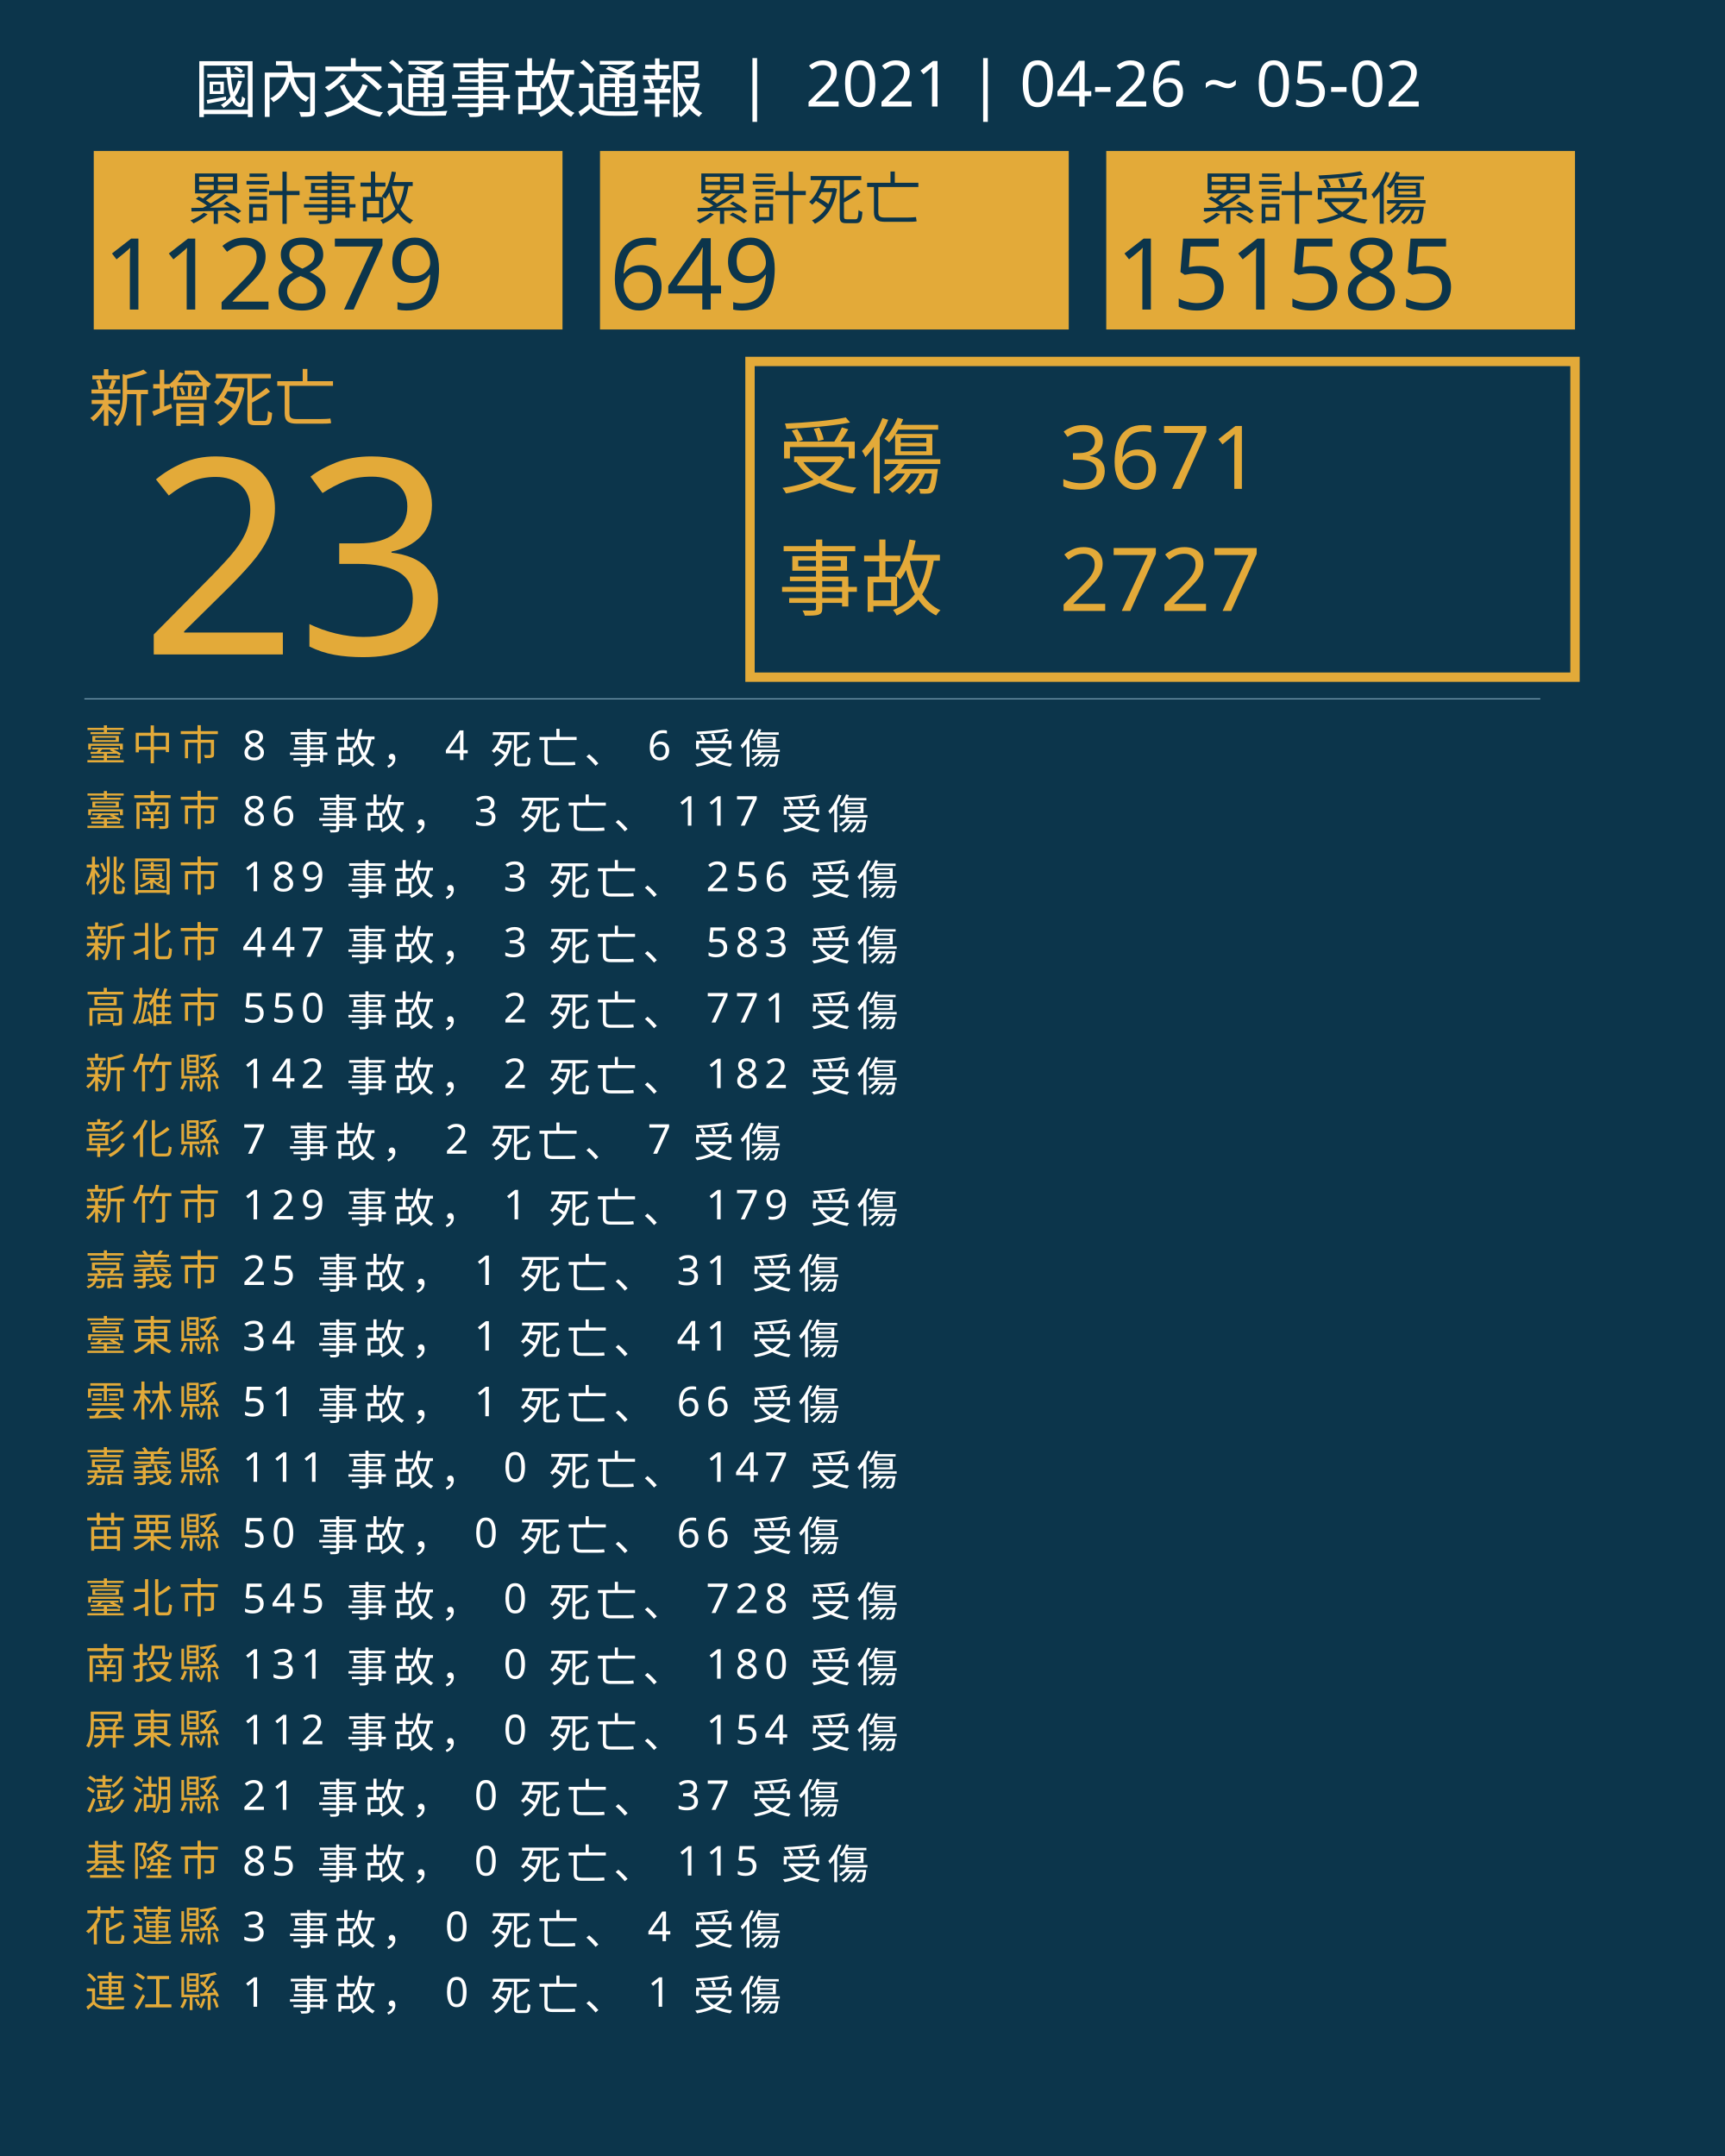
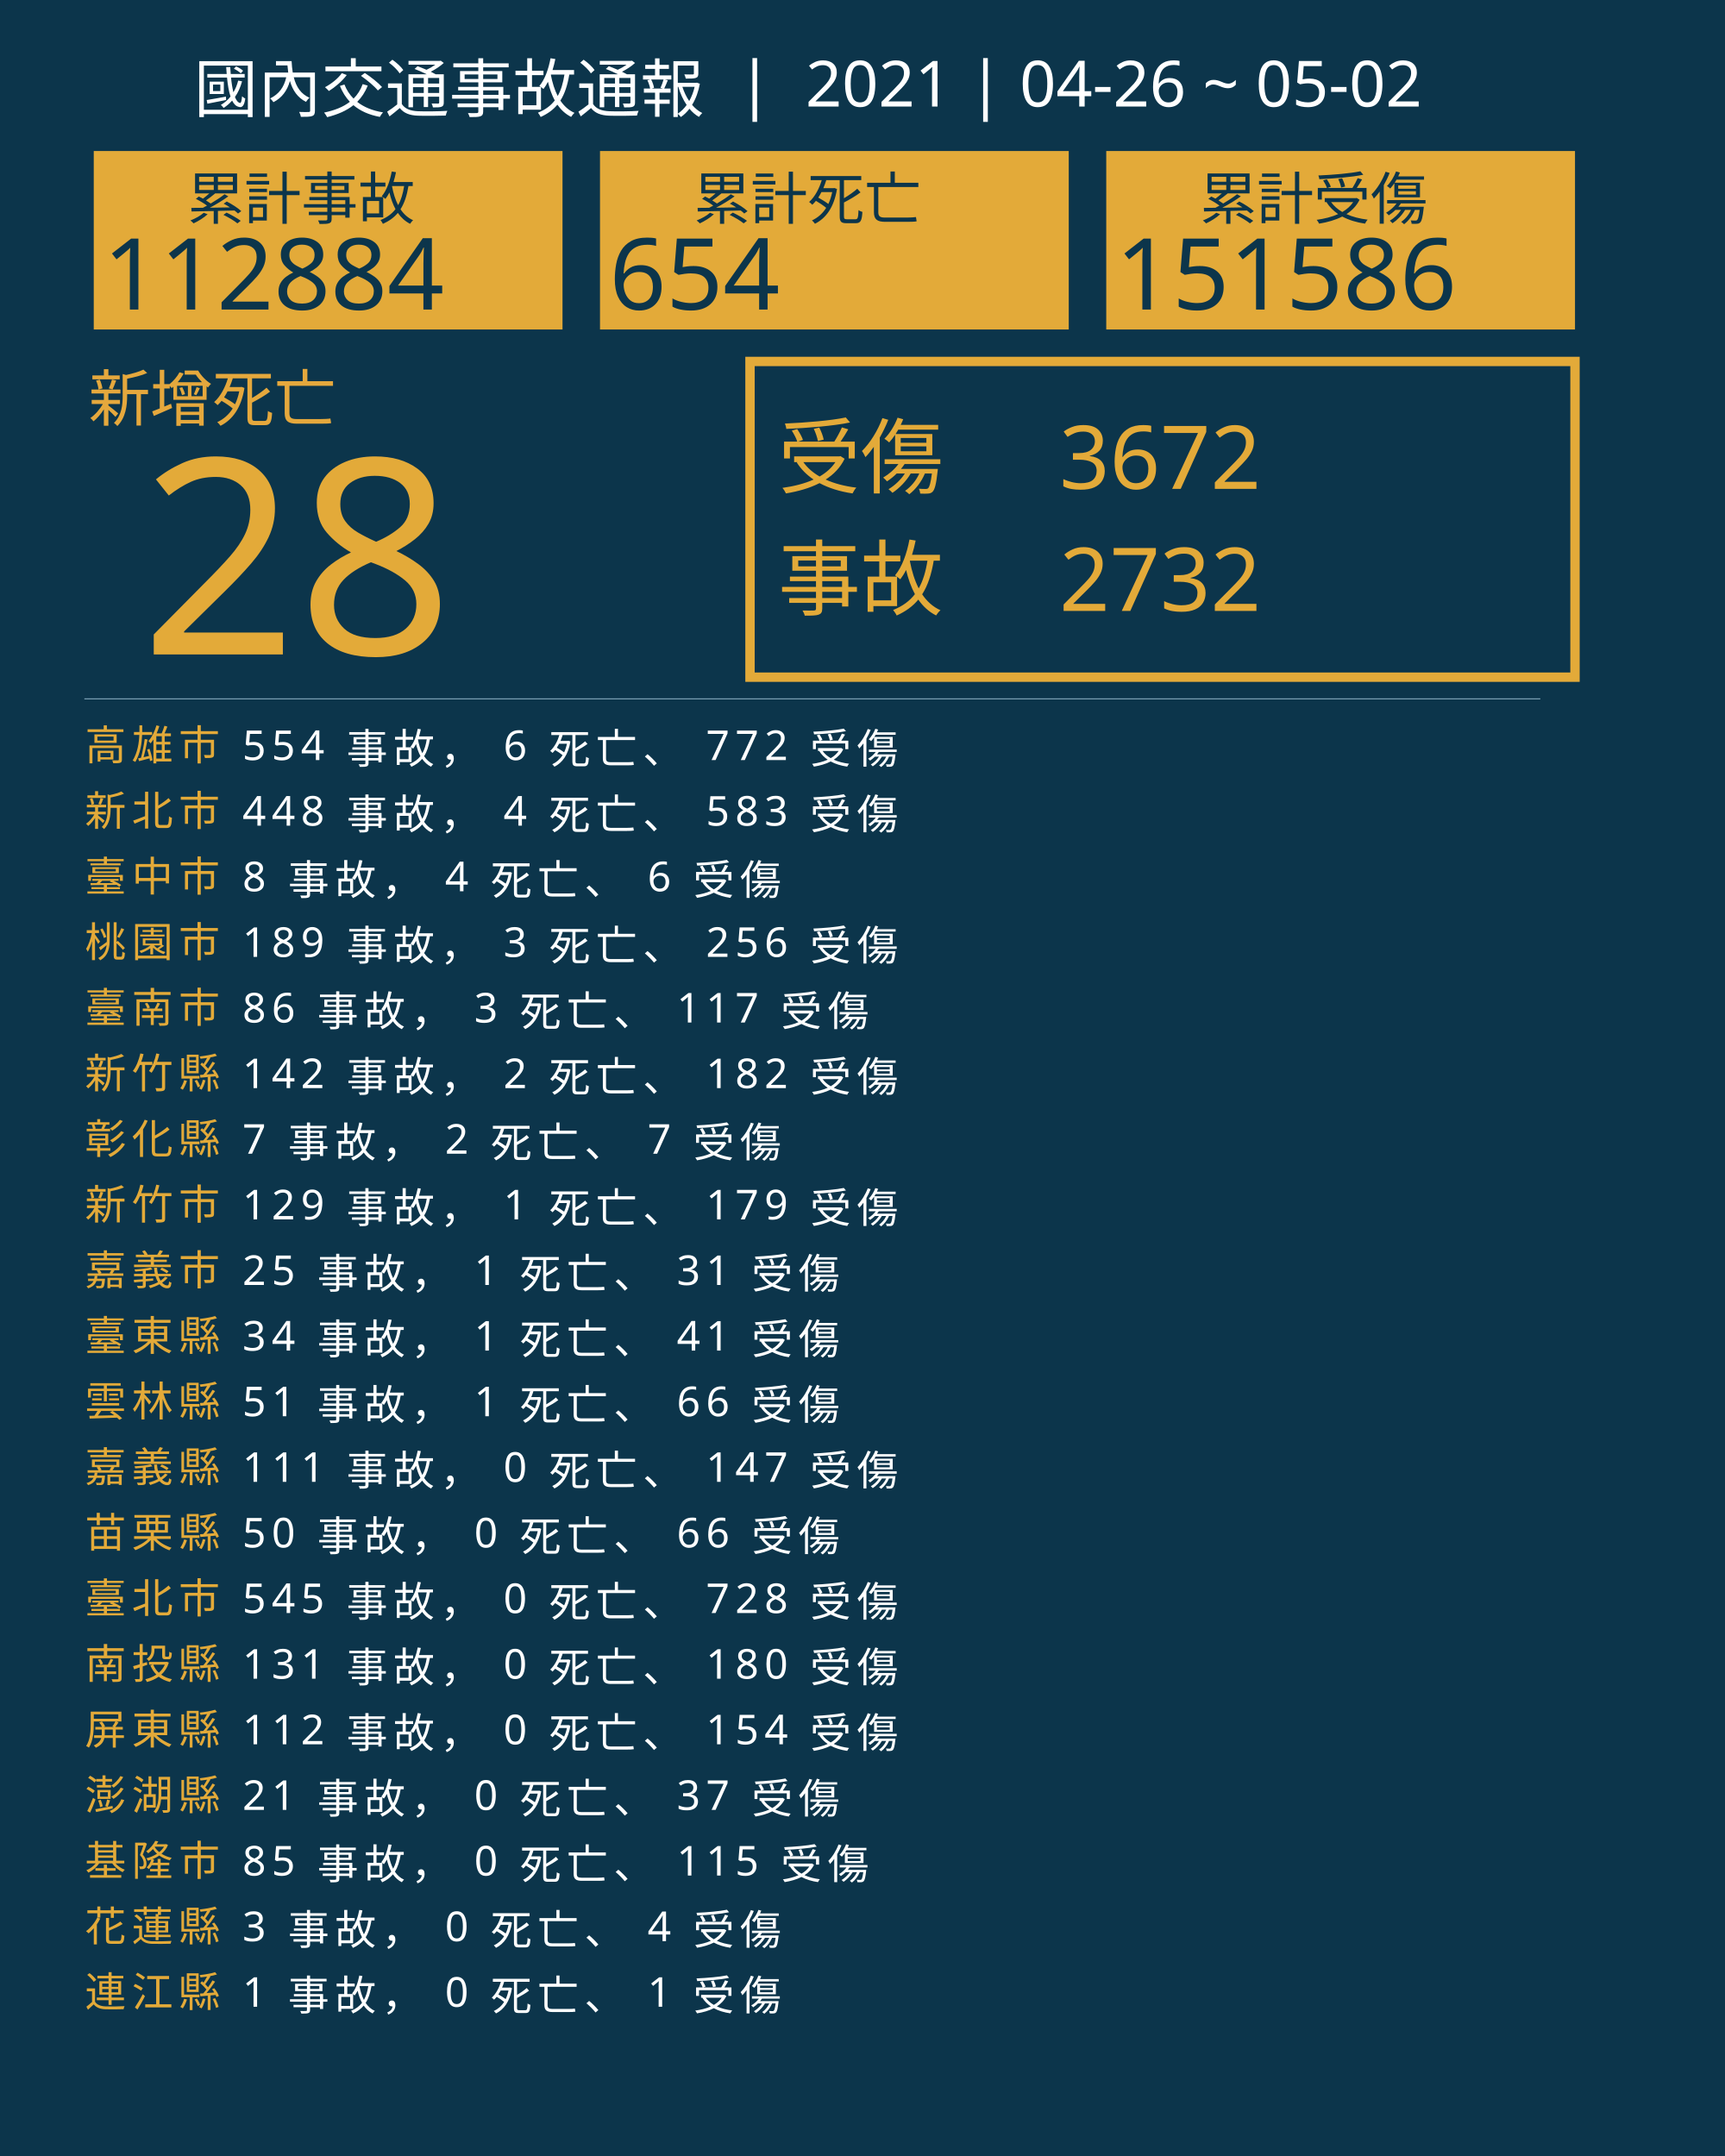
<svg xmlns="http://www.w3.org/2000/svg" version="1.1" id="圖層_1" x="0px" y="0px" viewBox="0 0 1840 2300" style="enable-background:new 0 0 1840 2300;" xml:space="preserve">
  <style type="text/css">
	.st0{fill:#0C354B;}
	.st1{fill:#E5A83D;}
	.st2{font-family:'NotoSansCJKtc-Bold-B5pc-H';}
	.st3{font-size:66px;}
	.st4{fill:#E3AA39;}
	.st5{font-family:'Arial-BoldMT';}
	.st6{font-size:291.776px;}
	.st7{fill:none;stroke:#E3AA39;stroke-miterlimit:10;stroke-width:10;}
	.st8{font-family:'NotoSansCJKtc-Light-B5pc-H';}
	.st9{font-size:88px;}
	.st10{font-family:'NotoSansCJKtc-Medium-B5pc-H';}
	.st11{font-size:94px;}
	.st12{fill:none;stroke:#8AAFC1;stroke-miterlimit:10;}
	.st13{font-size:60.649px;}
	.st14{font-size:106px;}
	.st15{fill:none;}
	.st16{font-size:44px;}
	.st17{letter-spacing:6;}
	.st18{fill:#FFFFFF;}
	.st19{letter-spacing:1;}
	.st20{font-size:68px;}
</style>
  <rect class="st0" width="1840" height="2300" />
  <text transform="matrix(1 0 0 1 94.5001 449.017)" class="st1 st2 st3">新增死亡</text>
  <g>
-     <text transform="matrix(1 0 0 1 150 698.1412)" class="st4 st5 st6">23</text>
+     <text transform="matrix(1 0 0 1 150 698.1412)" class="st4 st5 st6">28</text>
  </g>
  <g>
    <rect x="800" y="385.6" class="st7" width="880" height="336.8" />
    <g>
      <text transform="matrix(1 0 0 1 830 519.593)" class="st4 st8 st9">受傷</text>
-       <text transform="matrix(1 0 0 1 1130 521.5084)" class="st4 st10 st11">3671</text>
-       <text transform="matrix(1 0 0 1 1130 651.7274)" class="st4 st10 st11">2727</text>
+       <text transform="matrix(1 0 0 1 1130 521.5084)" class="st4 st10 st11">3672</text>
+       <text transform="matrix(1 0 0 1 1130 651.7274)" class="st4 st10 st11">2732</text>
      <text transform="matrix(1 0 0 1 830 649.4965)" class="st4 st8 st9">事故</text>
    </g>
  </g>
  <line class="st12" x1="90" y1="745.5" x2="1643" y2="745.5" />
  <g>
    <g>
      <rect x="100" y="161.1" class="st4" width="500" height="190.4" />
      <g>
        <text transform="matrix(1 0 0 1 200 233.9079)" class="st0 st10 st13">累計事故</text>
        <g>
-           <text transform="matrix(1 0 0 1 110 330.2121)" class="st0 st5 st14">112879</text>
+           <text transform="matrix(1 0 0 1 110 330.2121)" class="st0 st5 st14">112884</text>
        </g>
      </g>
    </g>
    <g>
      <rect x="640" y="161.1" class="st4" width="500" height="190.4" />
      <g>
        <text transform="matrix(1 0 0 1 740 233.908)" class="st0 st10 st13">累計死亡</text>
        <g>
-           <text transform="matrix(1 0 0 1 650 330.2122)" class="st0 st5 st14">649</text>
+           <text transform="matrix(1 0 0 1 650 330.2122)" class="st0 st5 st14">654</text>
        </g>
      </g>
    </g>
    <g>
      <rect x="1180" y="161.1" class="st4" width="500" height="190.4" />
      <g>
        <text transform="matrix(1 0 0 1 1280 233.908)" class="st0 st10 st13">累計受傷</text>
        <g>
-           <text transform="matrix(1 0 0 1 1190 330.2122)" class="st0 st5 st14">151585</text>
+           <text transform="matrix(1 0 0 1 1190 330.2122)" class="st0 st5 st14">151586</text>
        </g>
      </g>
    </g>
  </g>
  <rect x="90.6" y="772.1" class="st15" width="1141.8" height="314.8" />
  <text transform="matrix(1 0 0 1 90.5591 810.7965)">
-     <tspan x="0" y="0" class="st4 st10 st16 st17">臺中市</tspan>
-     <tspan x="150.6" y="0" class="st18 st10 st16 st17"> 8 事故， 4 死亡、 6 受傷</tspan>
-     <tspan x="0" y="70" class="st4 st10 st16 st17">臺南市</tspan>
-     <tspan x="150.6" y="70" class="st18 st10 st16 st17"> 86 事故， 3 死亡、 117 受傷</tspan>
-     <tspan x="0" y="140" class="st4 st10 st16 st17">桃園市</tspan>
-     <tspan x="150.6" y="140" class="st18 st10 st16 st17"> 189 事故， 3 死亡、 256 受傷</tspan>
-     <tspan x="0" y="210" class="st4 st10 st16 st17">新北市</tspan>
-     <tspan x="150.6" y="210" class="st18 st10 st16 st17"> 447 事故， 3 死亡、 583 受傷</tspan>
-     <tspan x="0" y="280" class="st4 st10 st16 st17">高雄市</tspan>
-     <tspan x="150.6" y="280" class="st18 st10 st16 st17"> 550 事故， 2 死亡、 771 受傷</tspan>
+     <tspan x="0" y="0" class="st4 st10 st16 st17">高雄市</tspan>
+     <tspan x="150.6" y="0" class="st18 st10 st16 st17"> 554 事故， 6 死亡、 772 受傷</tspan>
+     <tspan x="0" y="70" class="st4 st10 st16 st17">新北市</tspan>
+     <tspan x="150.6" y="70" class="st18 st10 st16 st17"> 448 事故， 4 死亡、 583 受傷</tspan>
+     <tspan x="0" y="140" class="st4 st10 st16 st17">臺中市</tspan>
+     <tspan x="150.6" y="140" class="st18 st10 st16 st17"> 8 事故， 4 死亡、 6 受傷</tspan>
+     <tspan x="0" y="210" class="st4 st10 st16 st17">桃園市</tspan>
+     <tspan x="150.6" y="210" class="st18 st10 st16 st17"> 189 事故， 3 死亡、 256 受傷</tspan>
+     <tspan x="0" y="280" class="st4 st10 st16 st17">臺南市</tspan>
+     <tspan x="150.6" y="280" class="st18 st10 st16 st17"> 86 事故， 3 死亡、 117 受傷</tspan>
    <tspan x="0" y="350" class="st4 st10 st16 st17">新竹縣</tspan>
    <tspan x="150.6" y="350" class="st18 st10 st16 st17"> 142 事故， 2 死亡、 182 受傷</tspan>
    <tspan x="0" y="420" class="st4 st10 st16 st17">彰化縣</tspan>
    <tspan x="150.6" y="420" class="st18 st10 st16 st17"> 7 事故， 2 死亡、 7 受傷</tspan>
    <tspan x="0" y="490" class="st4 st10 st16 st17">新竹市</tspan>
    <tspan x="150.6" y="490" class="st18 st10 st16 st17"> 129 事故， 1 死亡、 179 受傷</tspan>
    <tspan x="0" y="560" class="st4 st10 st16 st17">嘉義市</tspan>
    <tspan x="150.6" y="560" class="st18 st10 st16 st17"> 25 事故， 1 死亡、 31 受傷</tspan>
    <tspan x="0" y="630" class="st4 st10 st16 st17">臺東縣</tspan>
    <tspan x="150.6" y="630" class="st18 st10 st16 st17"> 34 事故， 1 死亡、 41 受傷</tspan>
    <tspan x="0" y="700" class="st4 st10 st16 st17">雲林縣</tspan>
    <tspan x="150.6" y="700" class="st18 st10 st16 st17"> 51 事故， 1 死亡、 66 受傷</tspan>
    <tspan x="0" y="770" class="st4 st10 st16 st17">嘉義縣</tspan>
    <tspan x="150.6" y="770" class="st18 st10 st16 st17"> 111 事故， 0 死亡、 147 受傷</tspan>
    <tspan x="0" y="840" class="st4 st10 st16 st17">苗栗縣</tspan>
    <tspan x="150.6" y="840" class="st18 st10 st16 st17"> 50 事故， 0 死亡、 66 受傷</tspan>
    <tspan x="0" y="910" class="st4 st10 st16 st17">臺北市</tspan>
    <tspan x="150.6" y="910" class="st18 st10 st16 st17"> 545 事故， 0 死亡、 728 受傷</tspan>
    <tspan x="0" y="980" class="st4 st10 st16 st17">南投縣</tspan>
    <tspan x="150.6" y="980" class="st18 st10 st16 st17"> 131 事故， 0 死亡、 180 受傷</tspan>
    <tspan x="0" y="1050" class="st4 st10 st16 st17">屏東縣</tspan>
    <tspan x="150.6" y="1050" class="st18 st10 st16 st17"> 112 事故， 0 死亡、 154 受傷</tspan>
    <tspan x="0" y="1120" class="st4 st10 st16 st17">澎湖縣</tspan>
    <tspan x="150.6" y="1120" class="st18 st10 st16 st17"> 21 事故， 0 死亡、 37 受傷</tspan>
    <tspan x="0" y="1190" class="st4 st10 st16 st17">基隆市</tspan>
    <tspan x="150.6" y="1190" class="st18 st10 st16 st17"> 85 事故， 0 死亡、 115 受傷</tspan>
    <tspan x="0" y="1260" class="st4 st10 st16 st17">花蓮縣</tspan>
    <tspan x="150.6" y="1260" class="st18 st10 st16 st17"> 3 事故， 0 死亡、 4 受傷</tspan>
    <tspan x="0" y="1330" class="st4 st10 st16 st17">連江縣</tspan>
    <tspan x="150.6" y="1330" class="st18 st10 st16 st17"> 1 事故， 0 死亡、 1 受傷</tspan>
  </text>
  <text transform="matrix(1 0 0 1 207 119.2712)" class="st18 st8 st20">國內交通事故通報  |  2021 | 04-26 ~ 05-02</text>
</svg>
